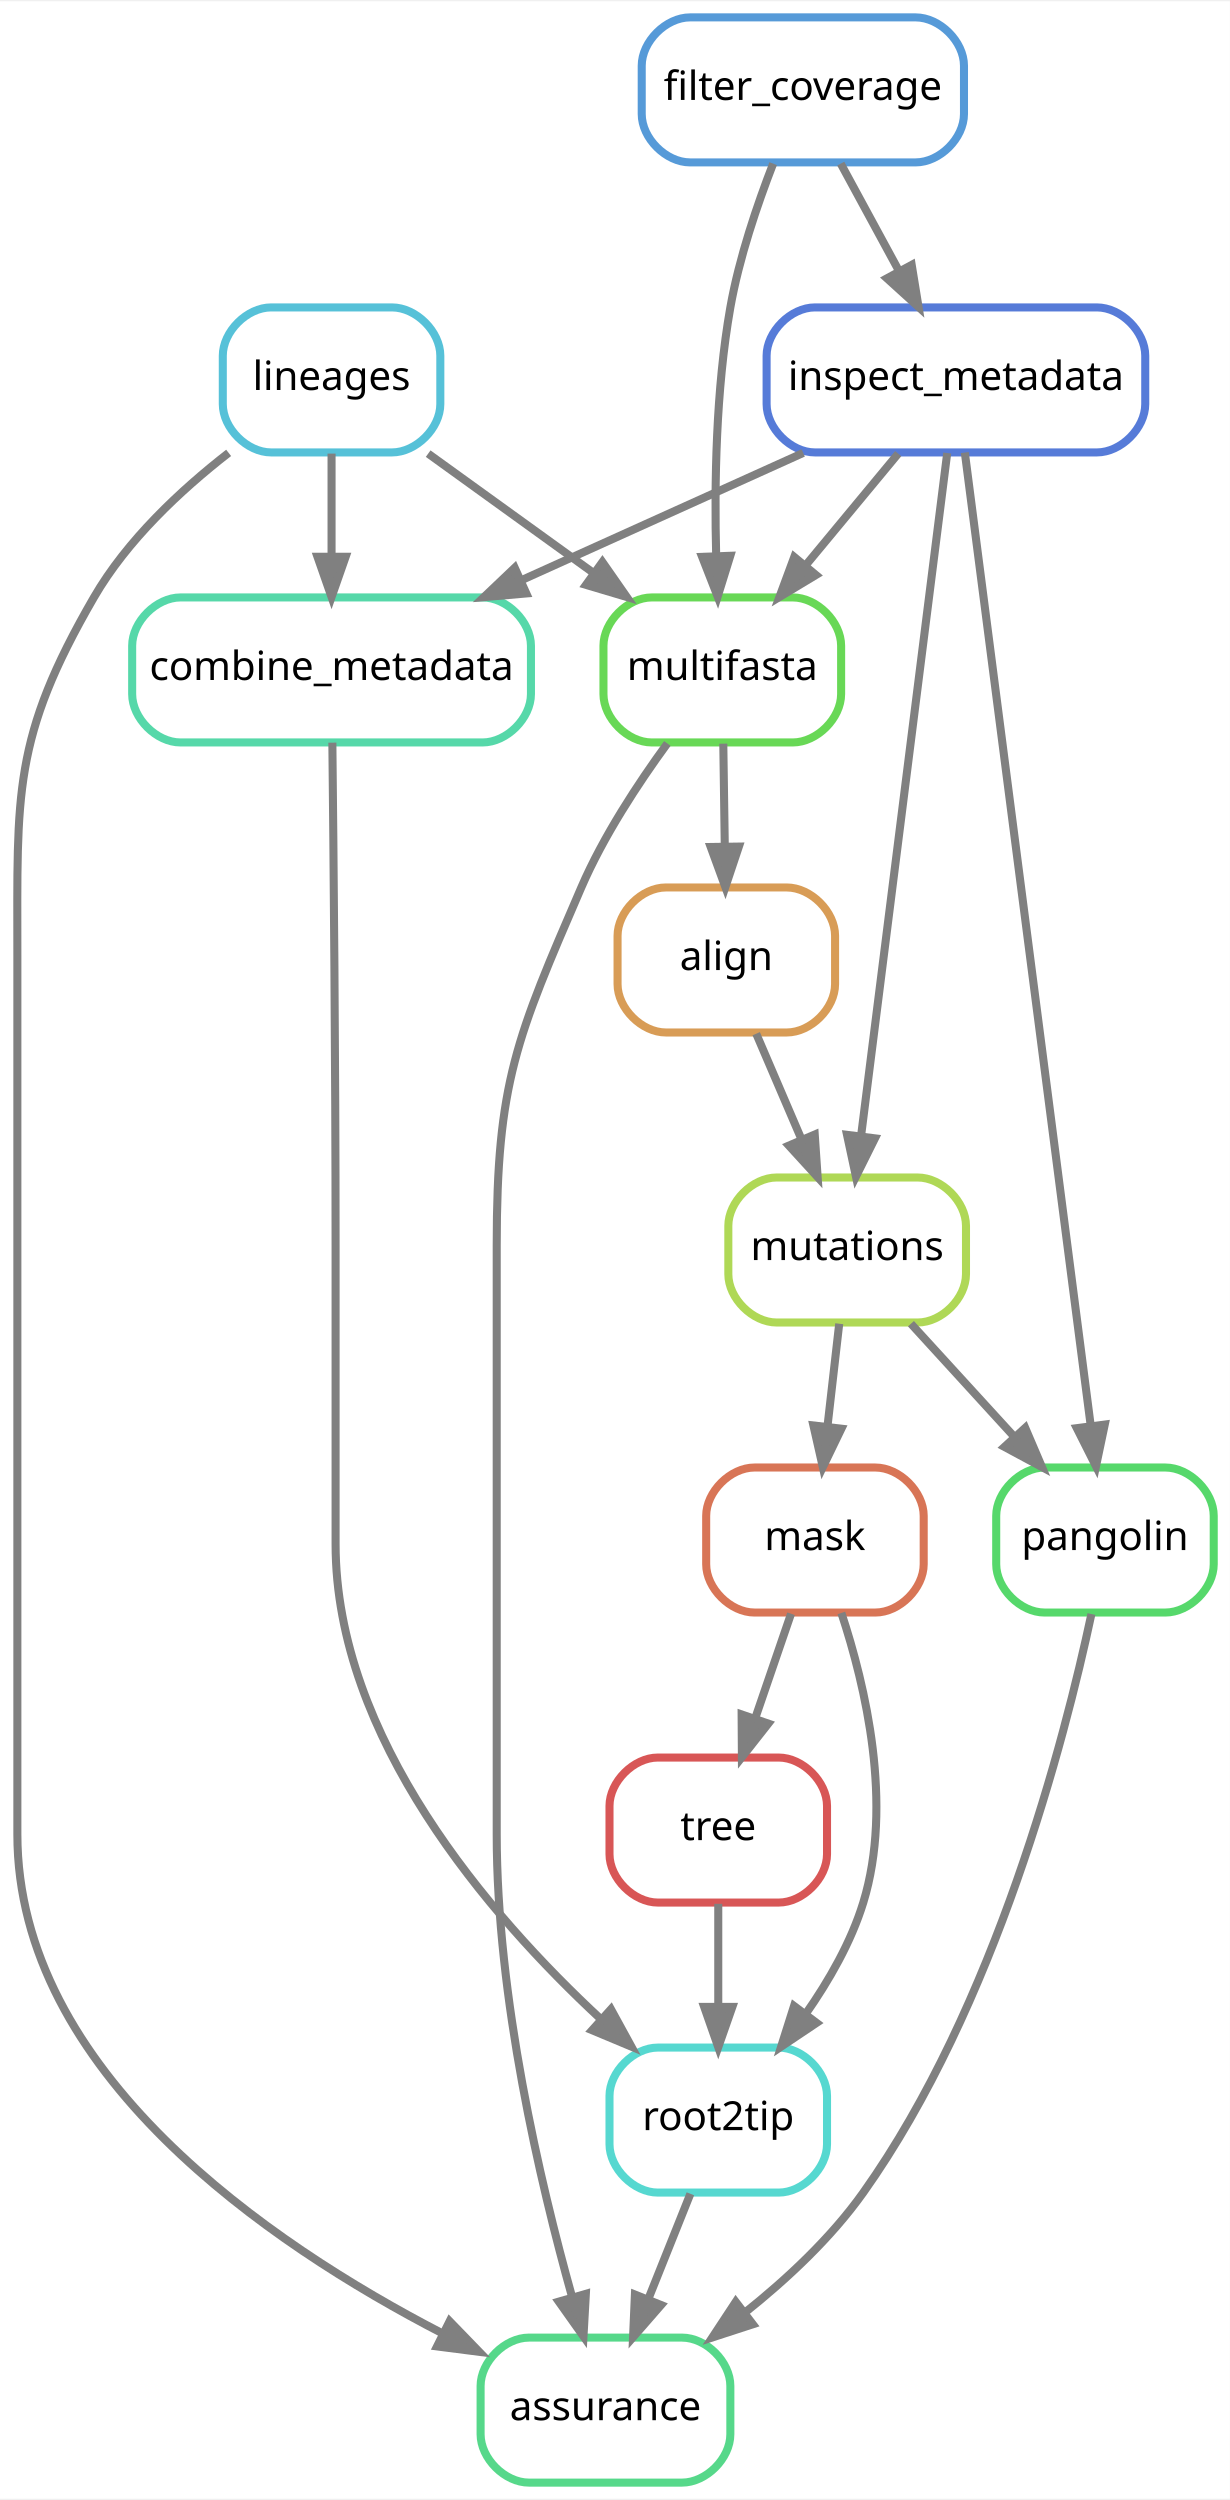
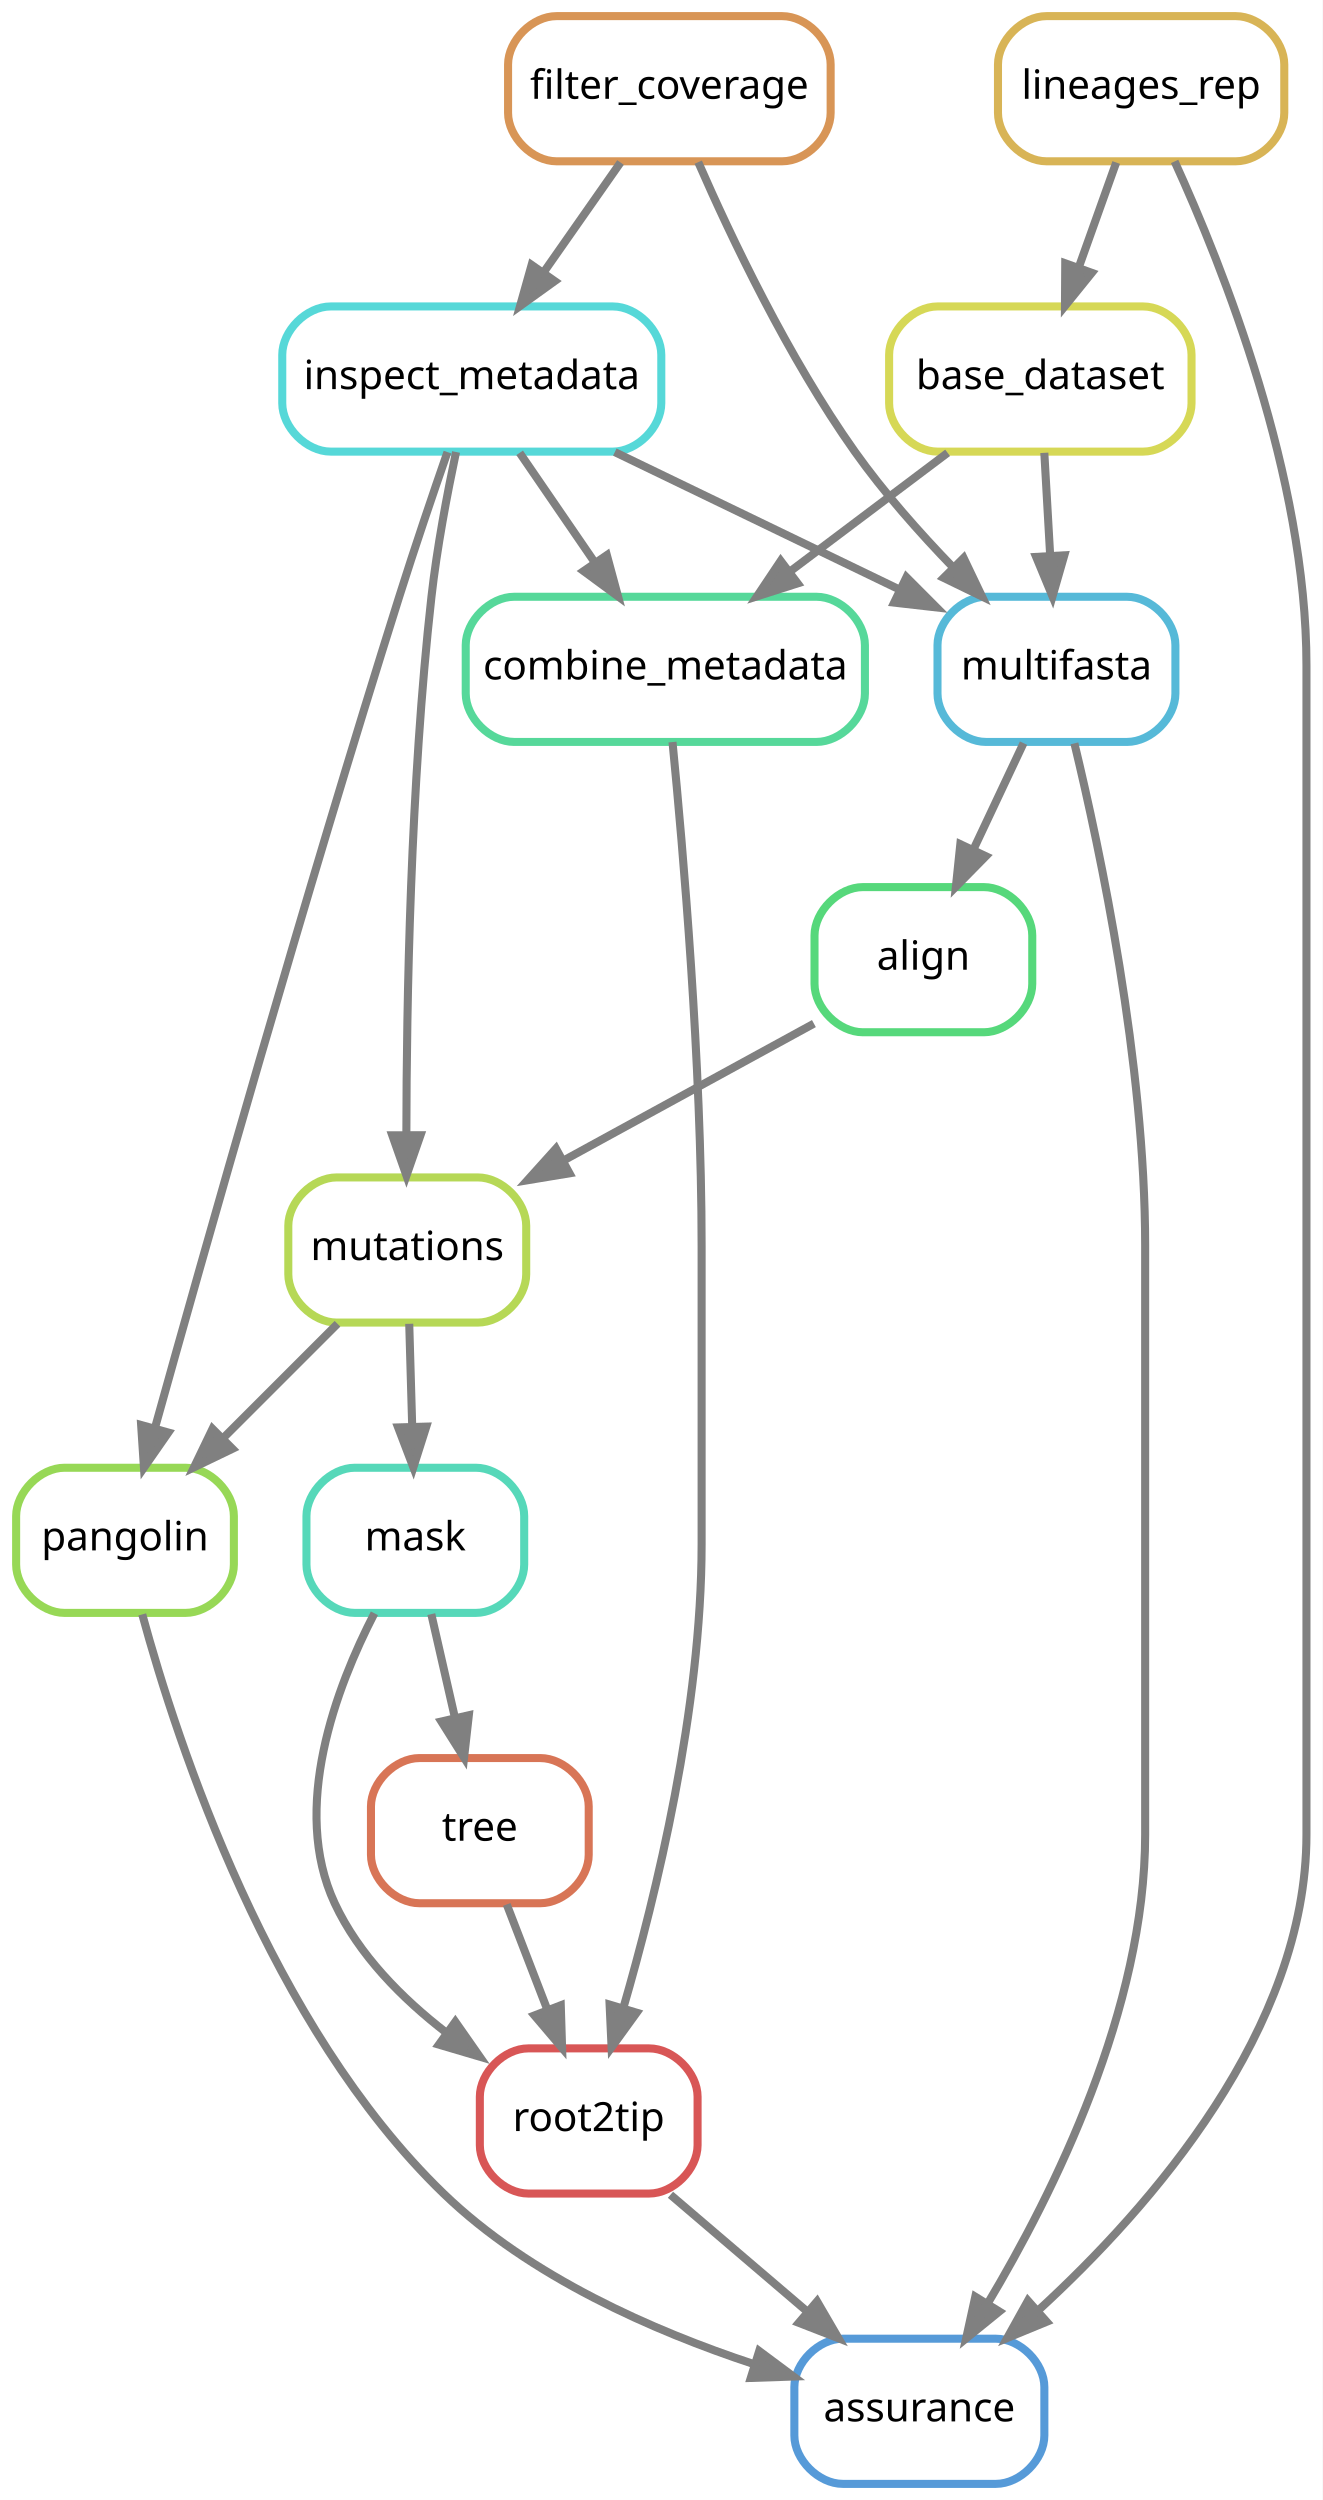
- <svg xmlns="http://www.w3.org/2000/svg" width="305pt" height="620pt" viewBox="0.00 0.00 305.31 620.00">
+ <svg xmlns="http://www.w3.org/2000/svg" width="328pt" height="620pt" viewBox="0.00 0.00 328.00 620.00">
  <g id="graph0" class="graph" transform="scale(1 1) rotate(0) translate(4 616)">
-     <polygon fill="white" stroke="transparent" points="-4,4 -4,-616 301.31,-616 301.31,4 -4,4" />
+     <polygon fill="white" stroke="transparent" points="-4,4 -4,-616 324,-616 324,4 -4,4" />
    <g id="node1" class="node">
-       <path fill="none" stroke="#56d88a" stroke-width="2" d="M165.31,-36C165.31,-36 127.31,-36 127.31,-36 121.31,-36 115.31,-30 115.31,-24 115.31,-24 115.31,-12 115.31,-12 115.31,-6 121.31,0 127.31,0 127.31,0 165.31,0 165.31,0 171.31,0 177.31,-6 177.31,-12 177.31,-12 177.31,-24 177.31,-24 177.31,-30 171.31,-36 165.31,-36" />
-       <text text-anchor="middle" x="146.31" y="-15.5" font-family="sans" font-size="10.00">assurance</text>
+       <path fill="none" stroke="#569ad8" stroke-width="2" d="M243,-36C243,-36 205,-36 205,-36 199,-36 193,-30 193,-24 193,-24 193,-12 193,-12 193,-6 199,0 205,0 205,0 243,0 243,0 249,0 255,-6 255,-12 255,-12 255,-24 255,-24 255,-30 249,-36 243,-36" />
+       <text text-anchor="middle" x="224" y="-15.5" font-family="sans" font-size="10.00">assurance</text>
    </g>
    <g id="node2" class="node">
-       <path fill="none" stroke="#56d86b" stroke-width="2" d="M285.31,-252C285.31,-252 255.31,-252 255.31,-252 249.31,-252 243.31,-246 243.31,-240 243.31,-240 243.31,-228 243.31,-228 243.31,-222 249.31,-216 255.31,-216 255.31,-216 285.31,-216 285.31,-216 291.31,-216 297.31,-222 297.31,-228 297.31,-228 297.31,-240 297.31,-240 297.31,-246 291.31,-252 285.31,-252" />
-       <text text-anchor="middle" x="270.31" y="-231.5" font-family="sans" font-size="10.00">pangolin</text>
+       <path fill="none" stroke="#97d856" stroke-width="2" d="M42,-252C42,-252 12,-252 12,-252 6,-252 0,-246 0,-240 0,-240 0,-228 0,-228 0,-222 6,-216 12,-216 12,-216 42,-216 42,-216 48,-216 54,-222 54,-228 54,-228 54,-240 54,-240 54,-246 48,-252 42,-252" />
+       <text text-anchor="middle" x="27" y="-231.5" font-family="sans" font-size="10.00">pangolin</text>
    </g>
    <g id="edge1" class="edge">
-       <path fill="none" stroke="grey" stroke-width="2" d="M266.95,-215.63C260.3,-184.5 243.15,-118.2 210.31,-72 202.32,-60.76 191.37,-50.52 180.79,-42.1" />
-       <polygon fill="grey" stroke="grey" stroke-width="2" points="182.9,-39.31 172.82,-36.03 178.65,-44.88 182.9,-39.31" />
+       <path fill="none" stroke="grey" stroke-width="2" d="M31.28,-215.63C40.07,-183.34 63.02,-113.55 106,-72 127.36,-51.36 158.15,-37.89 182.92,-29.71" />
+       <polygon fill="grey" stroke="grey" stroke-width="2" points="184.28,-32.95 192.78,-26.62 182.19,-26.27 184.28,-32.95" />
    </g>
    <g id="node3" class="node">
-       <path fill="none" stroke="#56d8d0" stroke-width="2" d="M189.31,-108C189.31,-108 159.31,-108 159.31,-108 153.31,-108 147.31,-102 147.31,-96 147.31,-96 147.31,-84 147.31,-84 147.31,-78 153.31,-72 159.31,-72 159.31,-72 189.31,-72 189.31,-72 195.31,-72 201.31,-78 201.31,-84 201.31,-84 201.31,-96 201.31,-96 201.31,-102 195.31,-108 189.31,-108" />
-       <text text-anchor="middle" x="174.31" y="-87.5" font-family="sans" font-size="10.00">root2tip</text>
+       <path fill="none" stroke="#d85656" stroke-width="2" d="M157,-108C157,-108 127,-108 127,-108 121,-108 115,-102 115,-96 115,-96 115,-84 115,-84 115,-78 121,-72 127,-72 127,-72 157,-72 157,-72 163,-72 169,-78 169,-84 169,-84 169,-96 169,-96 169,-102 163,-108 157,-108" />
+       <text text-anchor="middle" x="142" y="-87.5" font-family="sans" font-size="10.00">root2tip</text>
    </g>
    <g id="edge2" class="edge">
-       <path fill="none" stroke="grey" stroke-width="2" d="M167.39,-71.7C164.24,-63.81 160.44,-54.3 156.93,-45.55" />
-       <polygon fill="grey" stroke="grey" stroke-width="2" points="160.12,-44.09 153.16,-36.1 153.62,-46.69 160.12,-44.09" />
+       <path fill="none" stroke="grey" stroke-width="2" d="M162.27,-71.7C172.5,-62.97 185.06,-52.24 196.18,-42.75" />
+       <polygon fill="grey" stroke="grey" stroke-width="2" points="198.63,-45.26 203.96,-36.1 194.09,-39.94 198.63,-45.26" />
    </g>
    <g id="node4" class="node">
-       <path fill="none" stroke="#56c1d8" stroke-width="2" d="M93.31,-540C93.31,-540 63.31,-540 63.31,-540 57.31,-540 51.31,-534 51.31,-528 51.31,-528 51.31,-516 51.31,-516 51.31,-510 57.31,-504 63.31,-504 63.31,-504 93.31,-504 93.31,-504 99.31,-504 105.31,-510 105.31,-516 105.31,-516 105.31,-528 105.31,-528 105.31,-534 99.31,-540 93.31,-540" />
-       <text text-anchor="middle" x="78.31" y="-519.5" font-family="sans" font-size="10.00">lineages</text>
+       <path fill="none" stroke="#d8b456" stroke-width="2" d="M302.5,-612C302.5,-612 255.5,-612 255.5,-612 249.5,-612 243.5,-606 243.5,-600 243.5,-600 243.5,-588 243.5,-588 243.5,-582 249.5,-576 255.5,-576 255.5,-576 302.5,-576 302.5,-576 308.5,-576 314.5,-582 314.5,-588 314.5,-588 314.5,-600 314.5,-600 314.5,-606 308.5,-612 302.5,-612" />
+       <text text-anchor="middle" x="279" y="-591.5" font-family="sans" font-size="10.00">lineages_rep</text>
    </g>
    <g id="edge3" class="edge">
-       <path fill="none" stroke="grey" stroke-width="2" d="M52.76,-503.89C40.85,-494.63 27.52,-482.18 19.31,-468 -0.94,-432.99 0.31,-419.45 0.31,-379 0.31,-379 0.31,-379 0.31,-161 0.31,-101.87 62.62,-59.4 105.82,-37.05" />
-       <polygon fill="grey" stroke="grey" stroke-width="2" points="107.62,-40.07 114.99,-32.46 104.49,-33.81 107.62,-40.07" />
+       <path fill="none" stroke="grey" stroke-width="2" d="M287.3,-575.97C299.28,-549.77 320,-497.7 320,-451 320,-451 320,-451 320,-161 320,-112.85 281.66,-68.85 253.44,-42.98" />
+       <polygon fill="grey" stroke="grey" stroke-width="2" points="255.58,-40.2 245.78,-36.17 250.93,-45.43 255.58,-40.2" />
+     </g>
+     <g id="node11" class="node">
+       <path fill="none" stroke="#d6d856" stroke-width="2" d="M279.5,-540C279.5,-540 228.5,-540 228.5,-540 222.5,-540 216.5,-534 216.5,-528 216.5,-528 216.5,-516 216.5,-516 216.5,-510 222.5,-504 228.5,-504 228.5,-504 279.5,-504 279.5,-504 285.5,-504 291.5,-510 291.5,-516 291.5,-516 291.5,-528 291.5,-528 291.5,-534 285.5,-540 279.5,-540" />
+       <text text-anchor="middle" x="254" y="-519.5" font-family="sans" font-size="10.00">base_dataset</text>
+     </g>
+     <g id="edge20" class="edge">
+       <path fill="none" stroke="grey" stroke-width="2" d="M272.82,-575.7C270,-567.81 266.61,-558.3 263.48,-549.55" />
+       <polygon fill="grey" stroke="grey" stroke-width="2" points="266.77,-548.34 260.11,-540.1 260.18,-550.7 266.77,-548.34" />
    </g>
    <g id="node5" class="node">
-       <path fill="none" stroke="#68d856" stroke-width="2" d="M192.81,-468C192.81,-468 157.81,-468 157.81,-468 151.81,-468 145.81,-462 145.81,-456 145.81,-456 145.81,-444 145.81,-444 145.81,-438 151.81,-432 157.81,-432 157.81,-432 192.81,-432 192.81,-432 198.81,-432 204.81,-438 204.81,-444 204.81,-444 204.81,-456 204.81,-456 204.81,-462 198.81,-468 192.81,-468" />
-       <text text-anchor="middle" x="175.31" y="-447.5" font-family="sans" font-size="10.00">multifasta</text>
+       <path fill="none" stroke="#56b9d8" stroke-width="2" d="M275.5,-468C275.5,-468 240.5,-468 240.5,-468 234.5,-468 228.5,-462 228.5,-456 228.5,-456 228.5,-444 228.5,-444 228.5,-438 234.5,-432 240.5,-432 240.5,-432 275.5,-432 275.5,-432 281.5,-432 287.5,-438 287.5,-444 287.5,-444 287.5,-456 287.5,-456 287.5,-462 281.5,-468 275.5,-468" />
+       <text text-anchor="middle" x="258" y="-447.5" font-family="sans" font-size="10.00">multifasta</text>
+     </g>
+     <g id="edge4" class="edge">
+       <path fill="none" stroke="grey" stroke-width="2" d="M262.45,-431.65C268.88,-405.02 280,-352.4 280,-307 280,-307 280,-307 280,-161 280,-117.91 257.4,-72.26 240.92,-44.7" />
+       <polygon fill="grey" stroke="grey" stroke-width="2" points="243.83,-42.75 235.6,-36.07 237.87,-46.42 243.83,-42.75" />
+     </g>
+     <g id="node13" class="node">
+       <path fill="none" stroke="#56d87b" stroke-width="2" d="M240,-396C240,-396 210,-396 210,-396 204,-396 198,-390 198,-384 198,-384 198,-372 198,-372 198,-366 204,-360 210,-360 210,-360 240,-360 240,-360 246,-360 252,-366 252,-372 252,-372 252,-384 252,-384 252,-390 246,-396 240,-396" />
+       <text text-anchor="middle" x="225" y="-375.5" font-family="sans" font-size="10.00">align</text>
+     </g>
+     <g id="edge21" class="edge">
+       <path fill="none" stroke="grey" stroke-width="2" d="M249.84,-431.7C246.09,-423.73 241.55,-414.1 237.38,-405.26" />
+       <polygon fill="grey" stroke="grey" stroke-width="2" points="240.49,-403.66 233.06,-396.1 234.16,-406.64 240.49,-403.66" />
+     </g>
+     <g id="node6" class="node">
+       <path fill="none" stroke="#b6d856" stroke-width="2" d="M114.5,-324C114.5,-324 79.5,-324 79.5,-324 73.5,-324 67.5,-318 67.5,-312 67.5,-312 67.5,-300 67.5,-300 67.5,-294 73.5,-288 79.5,-288 79.5,-288 114.5,-288 114.5,-288 120.5,-288 126.5,-294 126.5,-300 126.5,-300 126.5,-312 126.5,-312 126.5,-318 120.5,-324 114.5,-324" />
+       <text text-anchor="middle" x="97" y="-303.5" font-family="sans" font-size="10.00">mutations</text>
+     </g>
+     <g id="edge5" class="edge">
+       <path fill="none" stroke="grey" stroke-width="2" d="M79.7,-287.7C71.14,-279.14 60.66,-268.66 51.3,-259.3" />
+       <polygon fill="grey" stroke="grey" stroke-width="2" points="53.65,-256.7 44.1,-252.1 48.7,-261.65 53.65,-256.7" />
+     </g>
+     <g id="node9" class="node">
+       <path fill="none" stroke="#56d8b9" stroke-width="2" d="M114,-252C114,-252 84,-252 84,-252 78,-252 72,-246 72,-240 72,-240 72,-228 72,-228 72,-222 78,-216 84,-216 84,-216 114,-216 114,-216 120,-216 126,-222 126,-228 126,-228 126,-240 126,-240 126,-246 120,-252 114,-252" />
+       <text text-anchor="middle" x="99" y="-231.5" font-family="sans" font-size="10.00">mask</text>
+     </g>
+     <g id="edge17" class="edge">
+       <path fill="none" stroke="grey" stroke-width="2" d="M97.49,-287.7C97.71,-279.98 97.98,-270.71 98.23,-262.11" />
+       <polygon fill="grey" stroke="grey" stroke-width="2" points="101.72,-262.2 98.51,-252.1 94.73,-262 101.72,-262.2" />
+     </g>
+     <g id="node7" class="node">
+       <path fill="none" stroke="#56d8d8" stroke-width="2" d="M148,-540C148,-540 78,-540 78,-540 72,-540 66,-534 66,-528 66,-528 66,-516 66,-516 66,-510 72,-504 78,-504 78,-504 148,-504 148,-504 154,-504 160,-510 160,-516 160,-516 160,-528 160,-528 160,-534 154,-540 148,-540" />
+       <text text-anchor="middle" x="113" y="-519.5" font-family="sans" font-size="10.00">inspect_metadata</text>
+     </g>
+     <g id="edge6" class="edge">
+       <path fill="none" stroke="grey" stroke-width="2" d="M106.97,-503.88C103.38,-493.53 98.8,-480.05 95,-468 71.57,-393.75 46.54,-305.31 34.42,-261.84" />
+       <polygon fill="grey" stroke="grey" stroke-width="2" points="37.75,-260.73 31.7,-252.03 31,-262.6 37.75,-260.73" />
+     </g>
+     <g id="edge12" class="edge">
+       <path fill="none" stroke="grey" stroke-width="2" d="M148.47,-503.88C169.89,-493.53 197.21,-480.35 219.2,-469.73" />
+       <polygon fill="grey" stroke="grey" stroke-width="2" points="220.79,-472.85 228.27,-465.35 217.74,-466.55 220.79,-472.85" />
+     </g>
+     <g id="edge14" class="edge">
+       <path fill="none" stroke="grey" stroke-width="2" d="M109.1,-503.91C106.92,-493.58 104.36,-480.1 103,-468 97.78,-421.5 96.82,-367.03 96.78,-334.86" />
+       <polygon fill="grey" stroke="grey" stroke-width="2" points="100.28,-334.46 96.8,-324.46 93.28,-334.45 100.28,-334.46" />
+     </g>
+     <g id="node10" class="node">
+       <path fill="none" stroke="#56d89a" stroke-width="2" d="M198.5,-468C198.5,-468 123.5,-468 123.5,-468 117.5,-468 111.5,-462 111.5,-456 111.5,-456 111.5,-444 111.5,-444 111.5,-438 117.5,-432 123.5,-432 123.5,-432 198.5,-432 198.5,-432 204.5,-432 210.5,-438 210.5,-444 210.5,-444 210.5,-456 210.5,-456 210.5,-462 204.5,-468 198.5,-468" />
+       <text text-anchor="middle" x="161" y="-447.5" font-family="sans" font-size="10.00">combine_metadata</text>
+     </g>
+     <g id="edge19" class="edge">
+       <path fill="none" stroke="grey" stroke-width="2" d="M124.87,-503.7C130.5,-495.47 137.35,-485.48 143.57,-476.42" />
+       <polygon fill="grey" stroke="grey" stroke-width="2" points="146.5,-478.33 149.27,-468.1 140.73,-474.37 146.5,-478.33" />
+     </g>
+     <g id="node8" class="node">
+       <path fill="none" stroke="#d87556" stroke-width="2" d="M130,-180C130,-180 100,-180 100,-180 94,-180 88,-174 88,-168 88,-168 88,-156 88,-156 88,-150 94,-144 100,-144 100,-144 130,-144 130,-144 136,-144 142,-150 142,-156 142,-156 142,-168 142,-168 142,-174 136,-180 130,-180" />
+       <text text-anchor="middle" x="115" y="-159.5" font-family="sans" font-size="10.00">tree</text>
+     </g>
+     <g id="edge7" class="edge">
+       <path fill="none" stroke="grey" stroke-width="2" d="M121.67,-143.7C124.71,-135.81 128.38,-126.3 131.76,-117.55" />
+       <polygon fill="grey" stroke="grey" stroke-width="2" points="135.07,-118.69 135.4,-108.1 128.54,-116.17 135.07,-118.69" />
+     </g>
+     <g id="edge8" class="edge">
+       <path fill="none" stroke="grey" stroke-width="2" d="M88.86,-215.9C79.33,-197.45 68.04,-167.55 79,-144 84.96,-131.2 95.71,-120.38 106.65,-111.93" />
+       <polygon fill="grey" stroke="grey" stroke-width="2" points="108.92,-114.61 114.99,-105.93 104.83,-108.93 108.92,-114.61" />
+     </g>
+     <g id="edge16" class="edge">
+       <path fill="none" stroke="grey" stroke-width="2" d="M102.96,-215.7C104.72,-207.98 106.84,-198.71 108.8,-190.11" />
+       <polygon fill="grey" stroke="grey" stroke-width="2" points="112.27,-190.63 111.09,-180.1 105.45,-189.07 112.27,-190.63" />
+     </g>
+     <g id="edge9" class="edge">
+       <path fill="none" stroke="grey" stroke-width="2" d="M162.78,-431.97C165.4,-405.34 170,-352.21 170,-307 170,-307 170,-307 170,-233 170,-192.27 158.77,-146.19 150.54,-117.86" />
+       <polygon fill="grey" stroke="grey" stroke-width="2" points="153.89,-116.85 147.67,-108.27 147.18,-118.86 153.89,-116.85" />
    </g>
    <g id="edge10" class="edge">
-       <path fill="none" stroke="grey" stroke-width="2" d="M102.29,-503.7C114.63,-494.8 129.83,-483.82 143.17,-474.2" />
-       <polygon fill="grey" stroke="grey" stroke-width="2" points="145.55,-476.79 151.61,-468.1 141.46,-471.12 145.55,-476.79" />
-     </g>
-     <g id="node10" class="node">
-       <path fill="none" stroke="#56d8a9" stroke-width="2" d="M115.81,-468C115.81,-468 40.81,-468 40.81,-468 34.81,-468 28.81,-462 28.81,-456 28.81,-456 28.81,-444 28.81,-444 28.81,-438 34.81,-432 40.81,-432 40.81,-432 115.81,-432 115.81,-432 121.81,-432 127.81,-438 127.81,-444 127.81,-444 127.81,-456 127.81,-456 127.81,-462 121.81,-468 115.81,-468" />
-       <text text-anchor="middle" x="78.31" y="-447.5" font-family="sans" font-size="10.00">combine_metadata</text>
+       <path fill="none" stroke="grey" stroke-width="2" d="M254.99,-503.7C255.43,-495.98 255.96,-486.71 256.45,-478.11" />
+       <polygon fill="grey" stroke="grey" stroke-width="2" points="259.95,-478.29 257.02,-468.1 252.96,-477.89 259.95,-478.29" />
    </g>
    <g id="edge18" class="edge">
-       <path fill="none" stroke="grey" stroke-width="2" d="M78.31,-503.7C78.31,-495.98 78.31,-486.71 78.31,-478.11" />
-       <polygon fill="grey" stroke="grey" stroke-width="2" points="81.81,-478.1 78.31,-468.1 74.81,-478.1 81.81,-478.1" />
-     </g>
-     <g id="edge4" class="edge">
-       <path fill="none" stroke="grey" stroke-width="2" d="M161.67,-431.75C154.39,-421.79 145.82,-408.75 140.31,-396 124.2,-358.69 119.31,-347.64 119.31,-307 119.31,-307 119.31,-307 119.31,-161 119.31,-120.5 130.04,-74.63 137.98,-46.26" />
-       <polygon fill="grey" stroke="grey" stroke-width="2" points="141.44,-46.87 140.85,-36.29 134.72,-44.93 141.44,-46.87" />
+       <path fill="none" stroke="grey" stroke-width="2" d="M231.01,-503.7C219.19,-494.8 204.61,-483.82 191.82,-474.2" />
+       <polygon fill="grey" stroke="grey" stroke-width="2" points="193.82,-471.32 183.72,-468.1 189.61,-476.91 193.82,-471.32" />
    </g>
    <g id="node12" class="node">
-       <path fill="none" stroke="#d89c56" stroke-width="2" d="M191.31,-396C191.31,-396 161.31,-396 161.31,-396 155.31,-396 149.31,-390 149.31,-384 149.31,-384 149.31,-372 149.31,-372 149.31,-366 155.31,-360 161.31,-360 161.31,-360 191.31,-360 191.31,-360 197.31,-360 203.31,-366 203.31,-372 203.31,-372 203.31,-384 203.31,-384 203.31,-390 197.31,-396 191.31,-396" />
-       <text text-anchor="middle" x="176.31" y="-375.5" font-family="sans" font-size="10.00">align</text>
-     </g>
-     <g id="edge20" class="edge">
-       <path fill="none" stroke="grey" stroke-width="2" d="M175.56,-431.7C175.67,-423.98 175.8,-414.71 175.93,-406.11" />
-       <polygon fill="grey" stroke="grey" stroke-width="2" points="179.43,-406.15 176.07,-396.1 172.43,-406.05 179.43,-406.15" />
-     </g>
-     <g id="node6" class="node">
-       <path fill="none" stroke="#afd856" stroke-width="2" d="M223.81,-324C223.81,-324 188.81,-324 188.81,-324 182.81,-324 176.81,-318 176.81,-312 176.81,-312 176.81,-300 176.81,-300 176.81,-294 182.81,-288 188.81,-288 188.81,-288 223.81,-288 223.81,-288 229.81,-288 235.81,-294 235.81,-300 235.81,-300 235.81,-312 235.81,-312 235.81,-318 229.81,-324 223.81,-324" />
-       <text text-anchor="middle" x="206.31" y="-303.5" font-family="sans" font-size="10.00">mutations</text>
-     </g>
-     <g id="edge5" class="edge">
-       <path fill="none" stroke="grey" stroke-width="2" d="M222.14,-287.7C229.89,-279.22 239.35,-268.86 247.84,-259.58" />
-       <polygon fill="grey" stroke="grey" stroke-width="2" points="250.51,-261.85 254.68,-252.1 245.35,-257.12 250.51,-261.85" />
-     </g>
-     <g id="node9" class="node">
-       <path fill="none" stroke="#d87556" stroke-width="2" d="M213.31,-252C213.31,-252 183.31,-252 183.31,-252 177.31,-252 171.31,-246 171.31,-240 171.31,-240 171.31,-228 171.31,-228 171.31,-222 177.31,-216 183.31,-216 183.31,-216 213.31,-216 213.31,-216 219.31,-216 225.31,-222 225.31,-228 225.31,-228 225.31,-240 225.31,-240 225.31,-246 219.31,-252 213.31,-252" />
-       <text text-anchor="middle" x="198.31" y="-231.5" font-family="sans" font-size="10.00">mask</text>
-     </g>
-     <g id="edge17" class="edge">
-       <path fill="none" stroke="grey" stroke-width="2" d="M204.34,-287.7C203.46,-279.98 202.4,-270.71 201.41,-262.11" />
-       <polygon fill="grey" stroke="grey" stroke-width="2" points="204.88,-261.64 200.27,-252.1 197.93,-262.44 204.88,-261.64" />
-     </g>
-     <g id="node7" class="node">
-       <path fill="none" stroke="#567bd8" stroke-width="2" d="M268.31,-540C268.31,-540 198.31,-540 198.31,-540 192.31,-540 186.31,-534 186.31,-528 186.31,-528 186.31,-516 186.31,-516 186.31,-510 192.31,-504 198.31,-504 198.31,-504 268.31,-504 268.31,-504 274.31,-504 280.31,-510 280.31,-516 280.31,-516 280.31,-528 280.31,-528 280.31,-534 274.31,-540 268.31,-540" />
-       <text text-anchor="middle" x="233.31" y="-519.5" font-family="sans" font-size="10.00">inspect_metadata</text>
-     </g>
-     <g id="edge6" class="edge">
-       <path fill="none" stroke="grey" stroke-width="2" d="M235.52,-503.97C241.7,-456.19 259.24,-320.62 266.79,-262.27" />
-       <polygon fill="grey" stroke="grey" stroke-width="2" points="270.26,-262.67 268.08,-252.31 263.32,-261.77 270.26,-262.67" />
-     </g>
-     <g id="edge12" class="edge">
-       <path fill="none" stroke="grey" stroke-width="2" d="M218.98,-503.7C212.02,-495.3 203.54,-485.07 195.91,-475.86" />
-       <polygon fill="grey" stroke="grey" stroke-width="2" points="198.56,-473.57 189.49,-468.1 193.17,-478.04 198.56,-473.57" />
-     </g>
-     <g id="edge14" class="edge">
-       <path fill="none" stroke="grey" stroke-width="2" d="M231.15,-503.85C226.48,-466.83 215.42,-379.18 209.77,-334.39" />
-       <polygon fill="grey" stroke="grey" stroke-width="2" points="213.21,-333.72 208.49,-324.23 206.27,-334.59 213.21,-333.72" />
-     </g>
-     <g id="edge19" class="edge">
-       <path fill="none" stroke="grey" stroke-width="2" d="M195.4,-503.88C174.3,-494.35 147.86,-482.41 125.44,-472.28" />
-       <polygon fill="grey" stroke="grey" stroke-width="2" points="126.66,-468.99 116.11,-468.07 123.78,-475.37 126.66,-468.99" />
-     </g>
-     <g id="node8" class="node">
-       <path fill="none" stroke="#d85656" stroke-width="2" d="M189.31,-180C189.31,-180 159.31,-180 159.31,-180 153.31,-180 147.31,-174 147.31,-168 147.31,-168 147.31,-156 147.31,-156 147.31,-150 153.31,-144 159.31,-144 159.31,-144 189.31,-144 189.31,-144 195.31,-144 201.31,-150 201.31,-156 201.31,-156 201.31,-168 201.31,-168 201.31,-174 195.31,-180 189.31,-180" />
-       <text text-anchor="middle" x="174.31" y="-159.5" font-family="sans" font-size="10.00">tree</text>
-     </g>
-     <g id="edge7" class="edge">
-       <path fill="none" stroke="grey" stroke-width="2" d="M174.31,-143.7C174.31,-135.98 174.31,-126.71 174.31,-118.11" />
-       <polygon fill="grey" stroke="grey" stroke-width="2" points="177.81,-118.1 174.31,-108.1 170.81,-118.1 177.81,-118.1" />
-     </g>
-     <g id="edge8" class="edge">
-       <path fill="none" stroke="grey" stroke-width="2" d="M204.87,-215.91C210.88,-197.73 217.78,-168.29 210.31,-144 207.31,-134.22 201.81,-124.62 196,-116.33" />
-       <polygon fill="grey" stroke="grey" stroke-width="2" points="198.72,-114.13 189.92,-108.23 193.12,-118.33 198.72,-114.13" />
-     </g>
-     <g id="edge16" class="edge">
-       <path fill="none" stroke="grey" stroke-width="2" d="M192.38,-215.7C189.71,-207.9 186.49,-198.51 183.51,-189.83" />
-       <polygon fill="grey" stroke="grey" stroke-width="2" points="186.73,-188.43 180.18,-180.1 180.11,-190.7 186.73,-188.43" />
-     </g>
-     <g id="edge9" class="edge">
-       <path fill="none" stroke="grey" stroke-width="2" d="M78.51,-431.95C78.8,-405.29 79.31,-352.12 79.31,-307 79.31,-307 79.31,-307 79.31,-233 79.31,-185.01 117.26,-140.96 145.19,-115.04" />
-       <polygon fill="grey" stroke="grey" stroke-width="2" points="147.67,-117.52 152.76,-108.22 142.98,-112.31 147.67,-117.52" />
-     </g>
-     <g id="node11" class="node">
-       <path fill="none" stroke="#569ad8" stroke-width="2" d="M223.31,-612C223.31,-612 167.31,-612 167.31,-612 161.31,-612 155.31,-606 155.31,-600 155.31,-600 155.31,-588 155.31,-588 155.31,-582 161.31,-576 167.31,-576 167.31,-576 223.31,-576 223.31,-576 229.31,-576 235.31,-582 235.31,-588 235.31,-588 235.31,-600 235.31,-600 235.31,-606 229.31,-612 223.31,-612" />
-       <text text-anchor="middle" x="195.31" y="-591.5" font-family="sans" font-size="10.00">filter_coverage</text>
+       <path fill="none" stroke="#d89556" stroke-width="2" d="M190,-612C190,-612 134,-612 134,-612 128,-612 122,-606 122,-600 122,-600 122,-588 122,-588 122,-582 128,-576 134,-576 134,-576 190,-576 190,-576 196,-576 202,-582 202,-588 202,-588 202,-600 202,-600 202,-606 196,-612 190,-612" />
+       <text text-anchor="middle" x="162" y="-591.5" font-family="sans" font-size="10.00">filter_coverage</text>
    </g>
    <g id="edge11" class="edge">
-       <path fill="none" stroke="grey" stroke-width="2" d="M187.94,-575.69C183.98,-565.5 179.48,-552.25 177.31,-540 173.71,-519.58 173.33,-496.12 173.79,-478.42" />
-       <polygon fill="grey" stroke="grey" stroke-width="2" points="177.3,-478.34 174.16,-468.21 170.3,-478.08 177.3,-478.34" />
+       <path fill="none" stroke="grey" stroke-width="2" d="M169.16,-575.79C177.26,-557.25 191.5,-527.27 208,-504 215.13,-493.94 224.08,-483.86 232.42,-475.23" />
+       <polygon fill="grey" stroke="grey" stroke-width="2" points="234.98,-477.62 239.55,-468.06 230.02,-472.69 234.98,-477.62" />
    </g>
    <g id="edge15" class="edge">
-       <path fill="none" stroke="grey" stroke-width="2" d="M204.71,-575.7C209.08,-567.64 214.37,-557.89 219.21,-548.98" />
-       <polygon fill="grey" stroke="grey" stroke-width="2" points="222.33,-550.56 224.03,-540.1 216.18,-547.22 222.33,-550.56" />
+       <path fill="none" stroke="grey" stroke-width="2" d="M149.89,-575.7C144.13,-567.47 137.14,-557.48 130.79,-548.42" />
+       <polygon fill="grey" stroke="grey" stroke-width="2" points="133.58,-546.29 124.97,-540.1 127.84,-550.3 133.58,-546.29" />
    </g>
    <g id="edge13" class="edge">
-       <path fill="none" stroke="grey" stroke-width="2" d="M183.73,-359.7C187.11,-351.81 191.18,-342.3 194.94,-333.55" />
-       <polygon fill="grey" stroke="grey" stroke-width="2" points="198.26,-334.67 198.98,-324.1 191.83,-331.92 198.26,-334.67" />
+       <path fill="none" stroke="grey" stroke-width="2" d="M197.85,-362.15C179.78,-352.27 155.76,-339.13 135.69,-328.16" />
+       <polygon fill="grey" stroke="grey" stroke-width="2" points="137.24,-325.02 126.79,-323.29 133.88,-331.16 137.24,-325.02" />
    </g>
  </g>
</svg>
